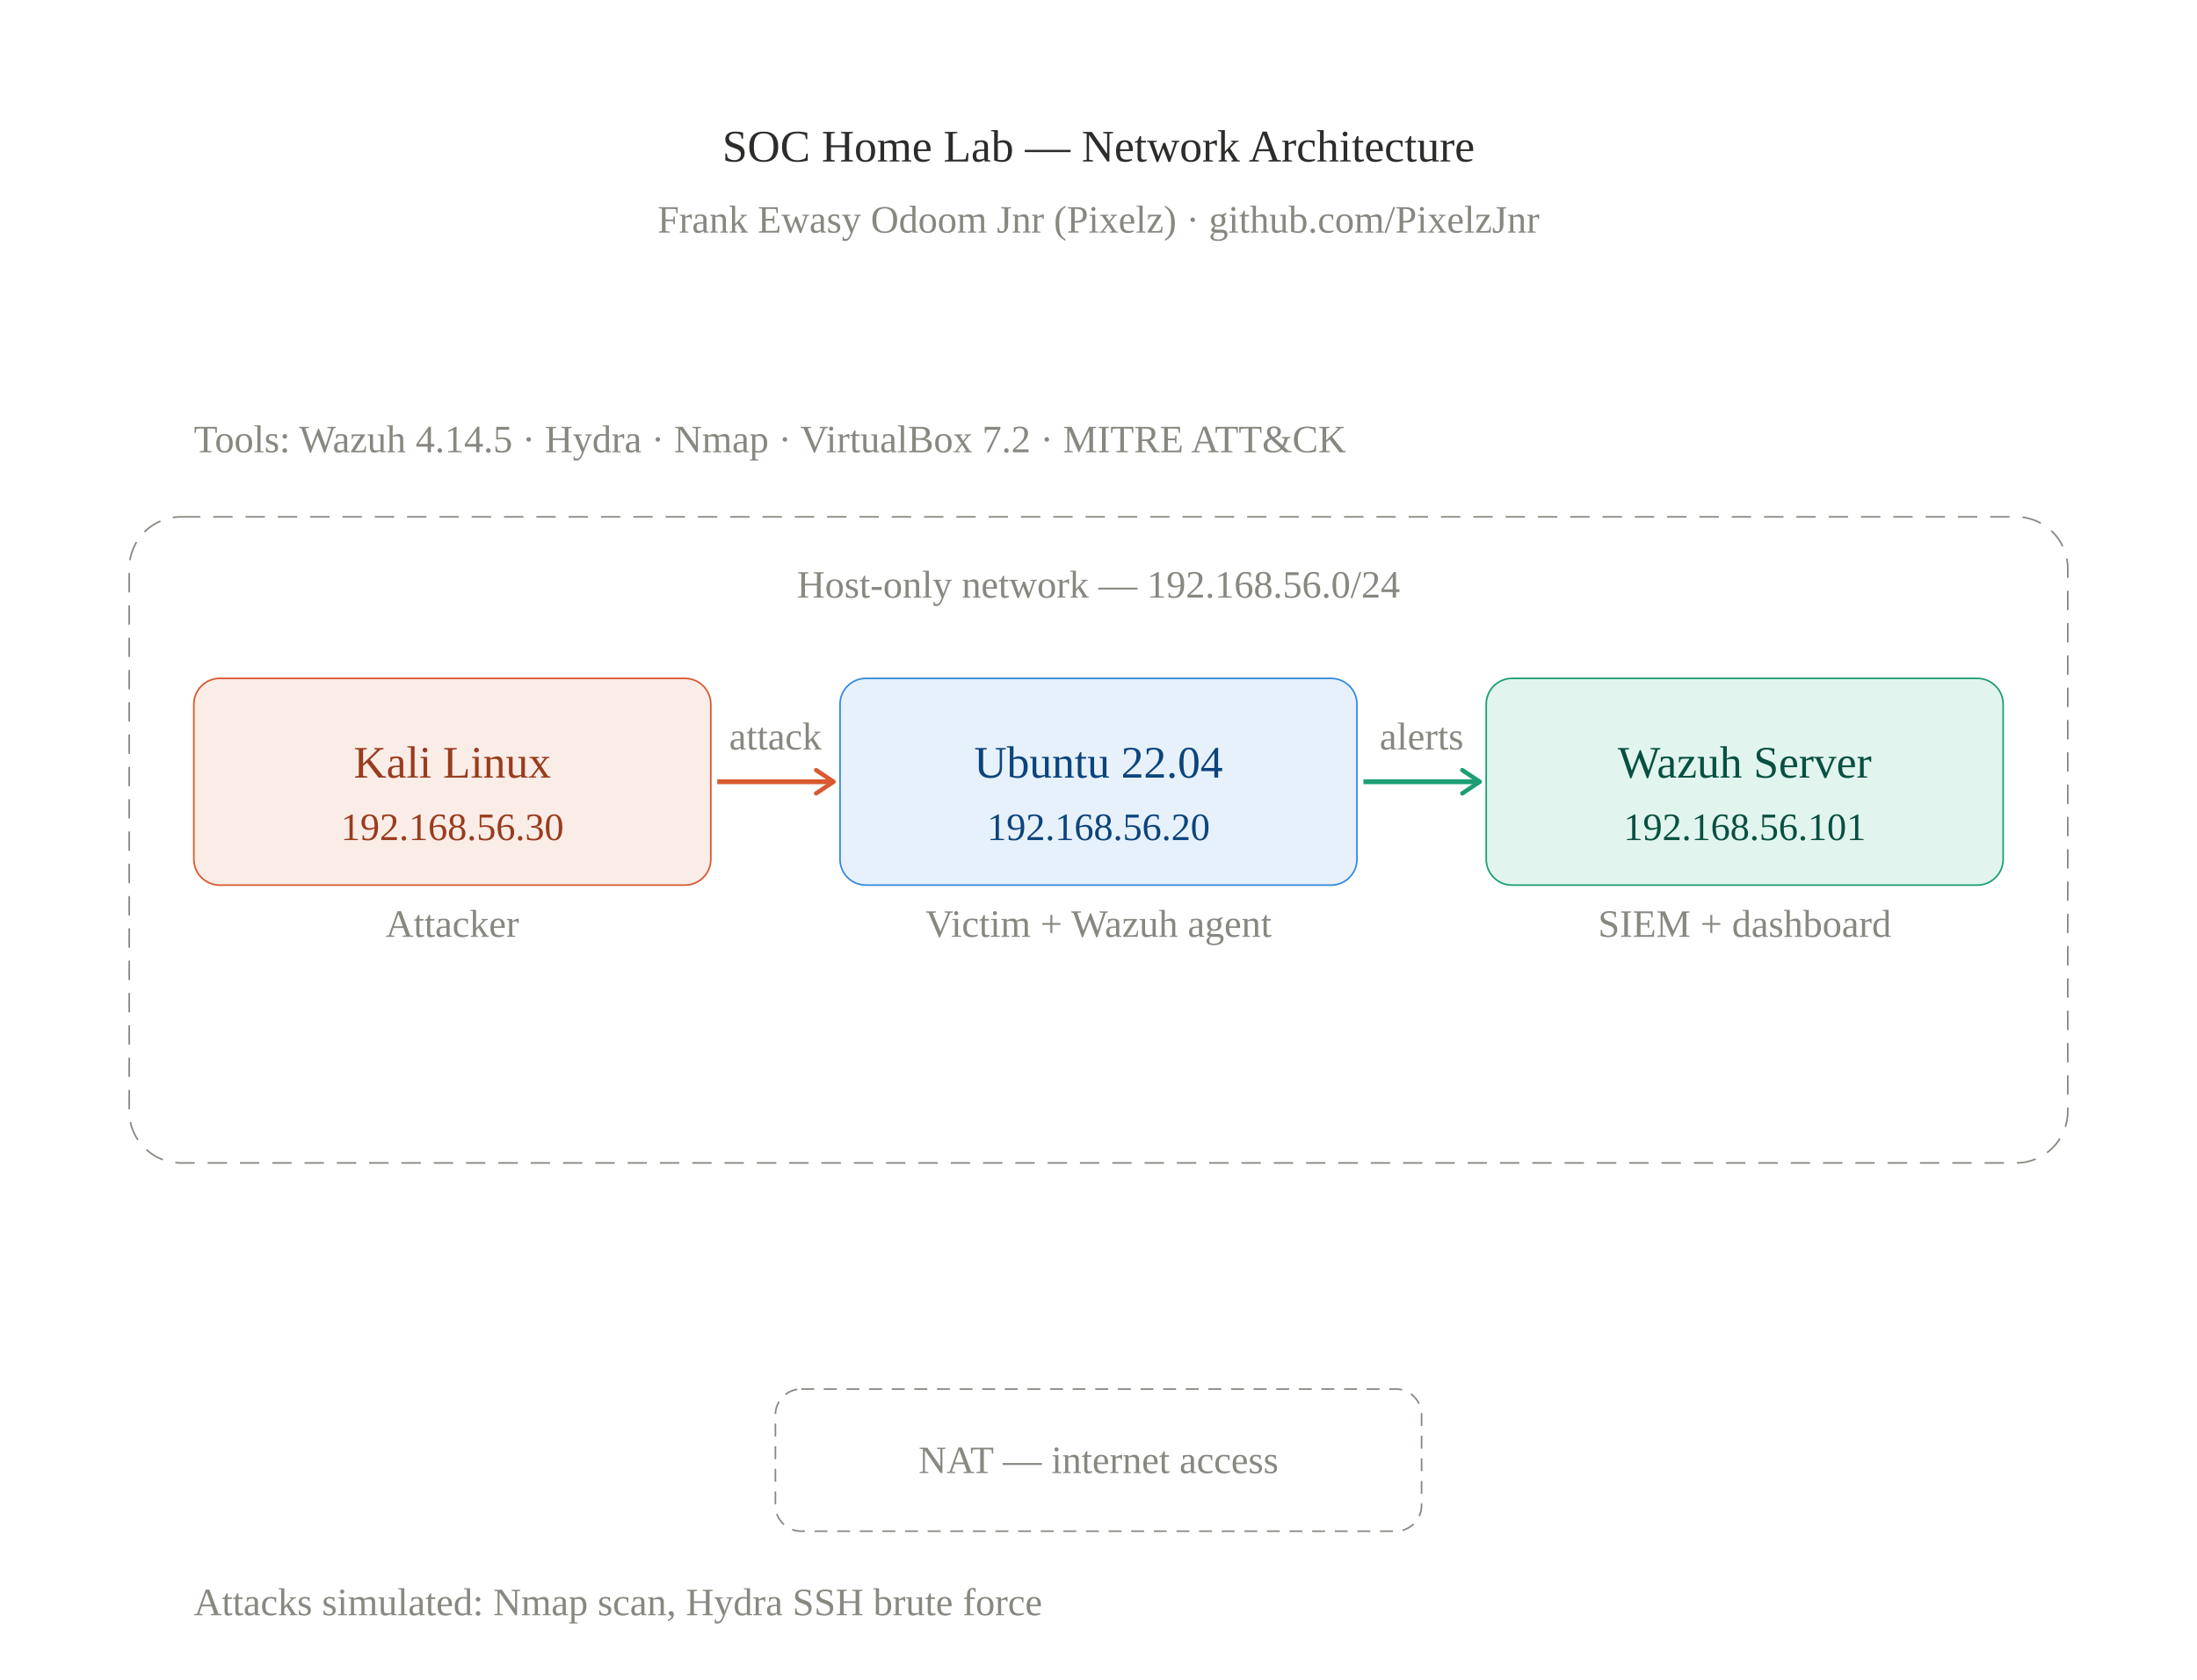
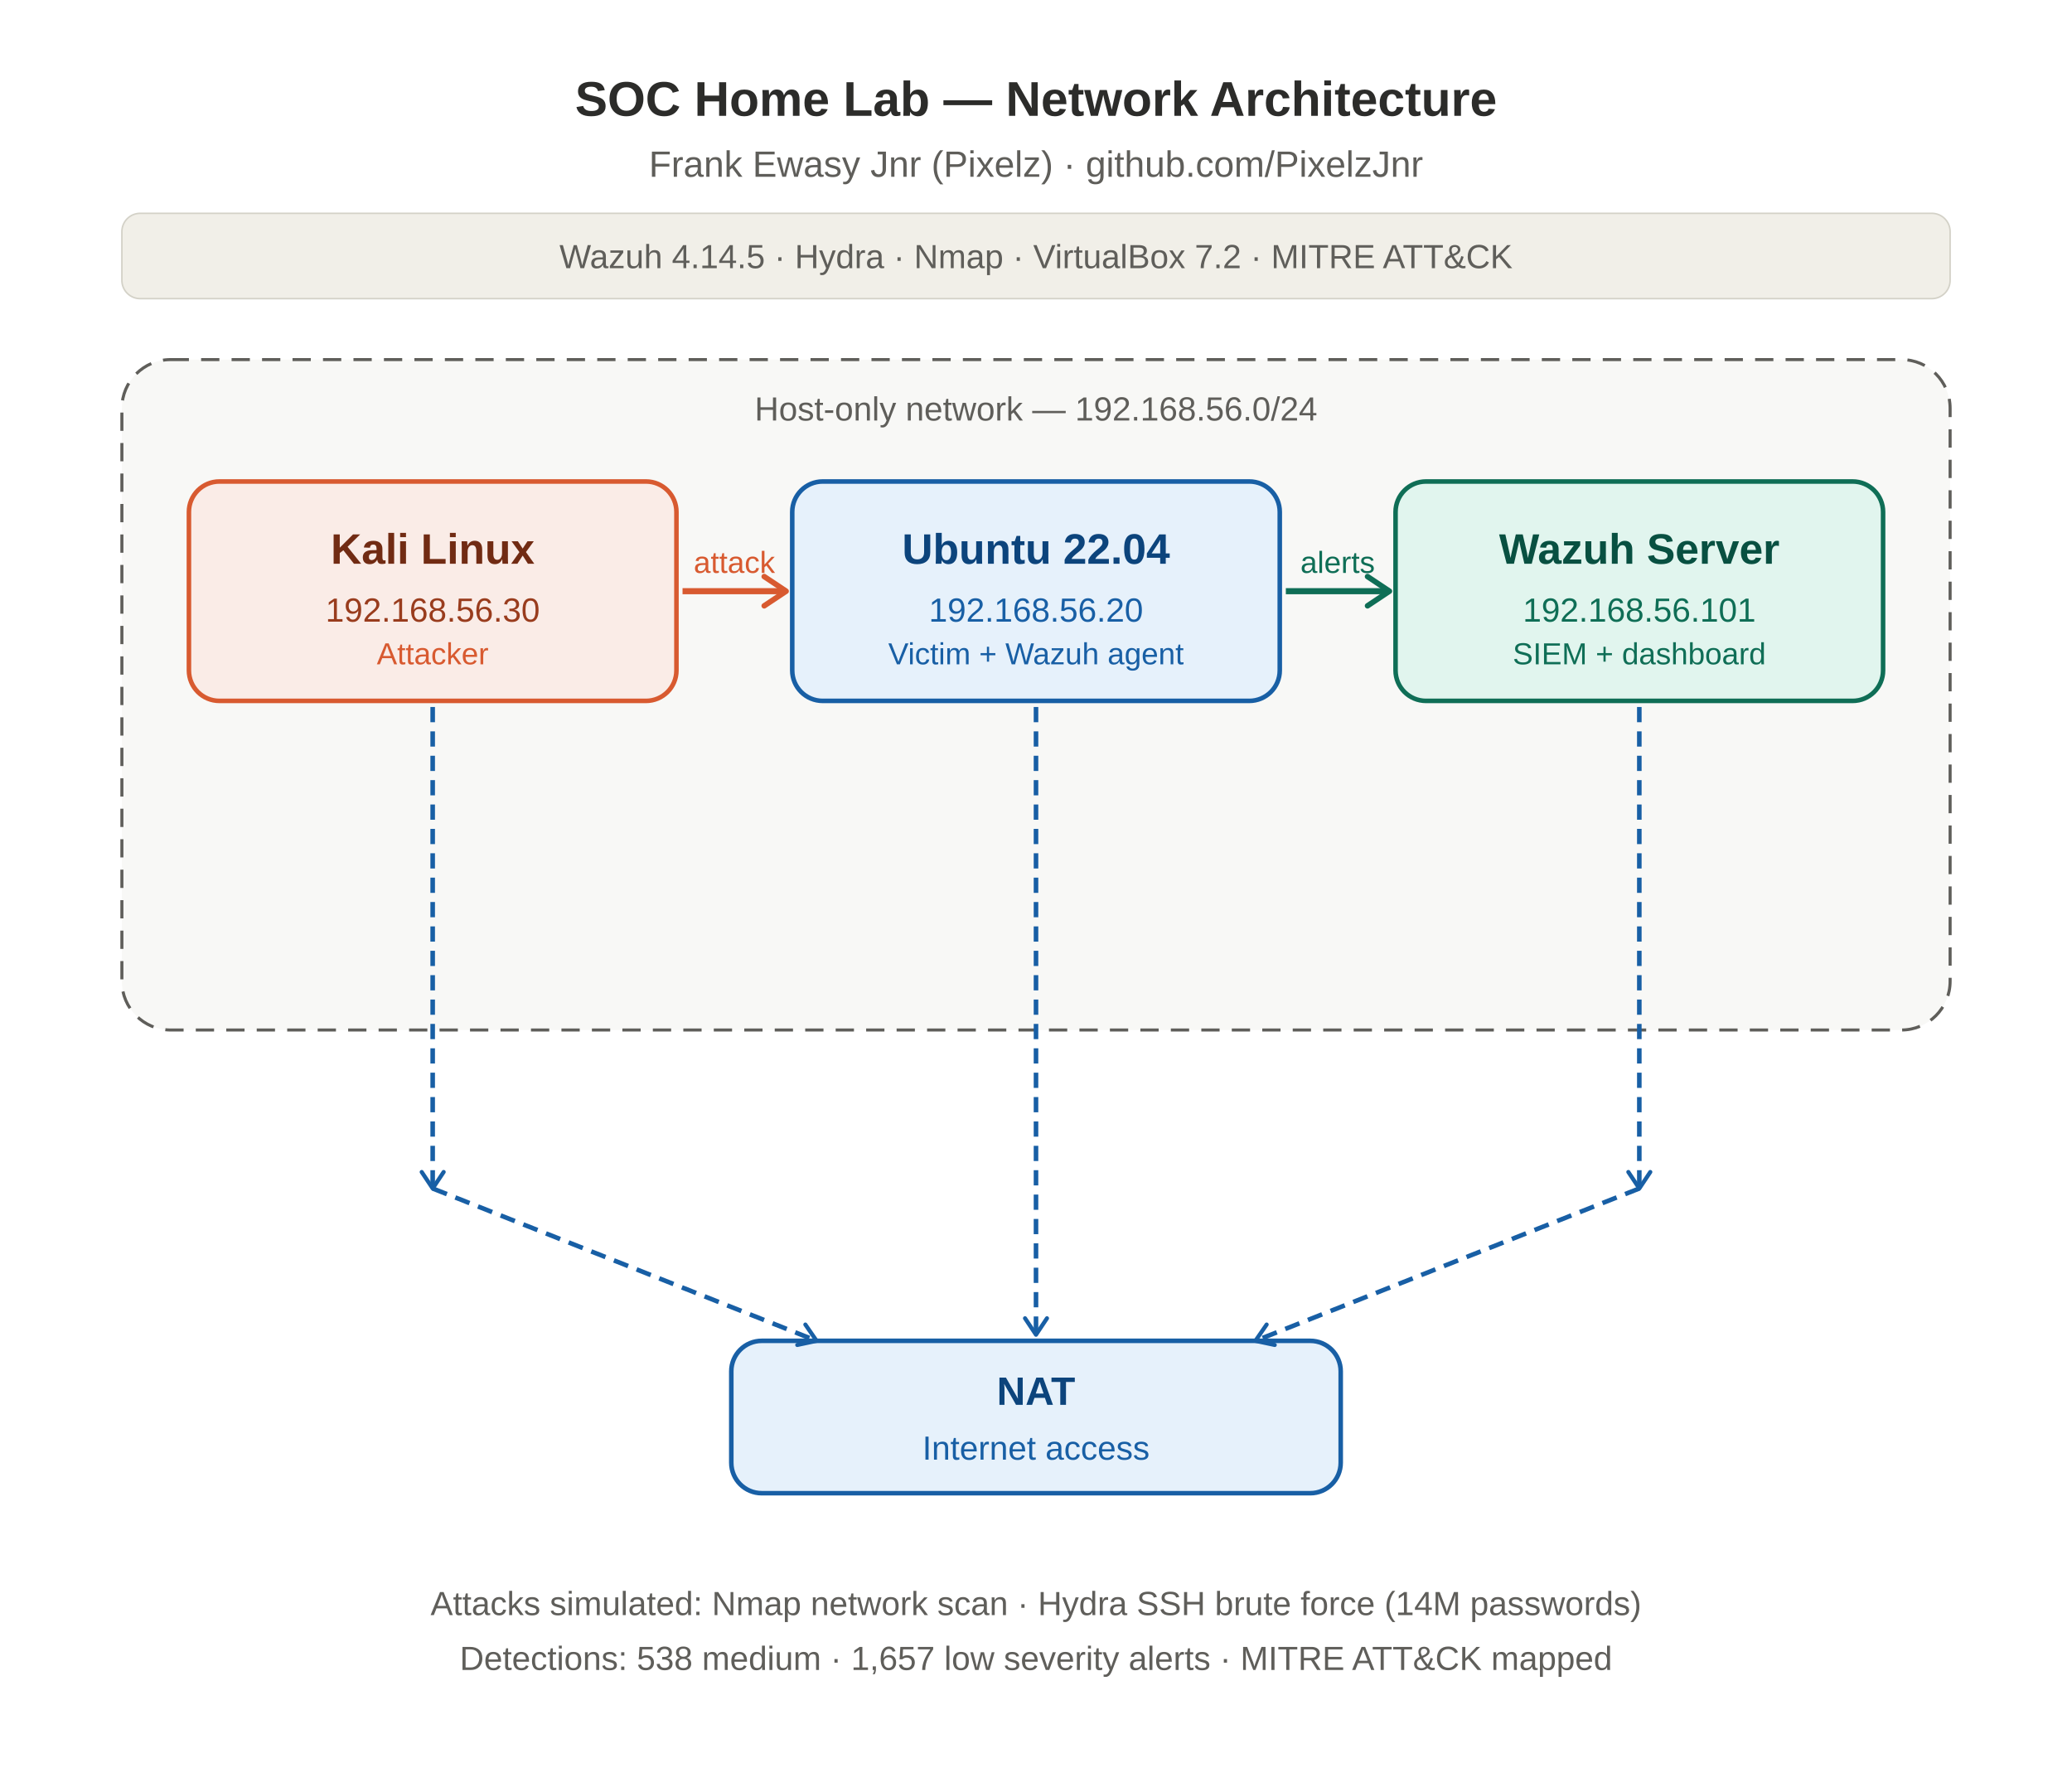
- <svg xmlns="http://www.w3.org/2000/svg" width="100%" viewBox="0 0 680 520" role="img">
+ <svg xmlns="http://www.w3.org/2000/svg" width="100%" viewBox="0 0 680 580" role="img">
  <defs>
    <marker id="arrow" viewBox="0 0 10 10" refX="8" refY="5" markerWidth="6" markerHeight="6" orient="auto-start-reverse">
      <path d="M2 1L8 5L2 9" fill="none" stroke="context-stroke" stroke-width="1.5" stroke-linecap="round" stroke-linejoin="round" />
    </marker>
+     <marker id="arrow-blue" viewBox="0 0 10 10" refX="8" refY="5" markerWidth="6" markerHeight="6" orient="auto-start-reverse">
+       <path d="M2 1L8 5L2 9" fill="none" stroke="#185FA5" stroke-width="1.5" stroke-linecap="round" stroke-linejoin="round" />
+     </marker>
  </defs>
-   <rect x="40" y="160" width="600" height="200" rx="16" fill="none" stroke="#888780" stroke-width="0.5" stroke-dasharray="6 4" />
-   <text font-size="12" x="340" y="185" text-anchor="middle" fill="#888780">Host-only network — 192.168.56.0/24</text>
-   <rect x="60" y="210" width="160" height="64" rx="8" fill="#FAECE7" stroke="#D85A30" stroke-width="0.5" />
-   <text font-size="14" font-weight="500" x="140" y="236" text-anchor="middle" dominant-baseline="central" fill="#993C1D">Kali Linux</text>
-   <text font-size="12" x="140" y="256" text-anchor="middle" dominant-baseline="central" fill="#993C1D">192.168.56.30</text>
-   <text font-size="12" x="140" y="290" text-anchor="middle" fill="#888780">Attacker</text>
-   <rect x="260" y="210" width="160" height="64" rx="8" fill="#E6F1FB" stroke="#378ADD" stroke-width="0.5" />
-   <text font-size="14" font-weight="500" x="340" y="236" text-anchor="middle" dominant-baseline="central" fill="#0C447C">Ubuntu 22.04</text>
-   <text font-size="12" x="340" y="256" text-anchor="middle" dominant-baseline="central" fill="#0C447C">192.168.56.20</text>
-   <text font-size="12" x="340" y="290" text-anchor="middle" fill="#888780">Victim + Wazuh agent</text>
-   <rect x="460" y="210" width="160" height="64" rx="8" fill="#E1F5EE" stroke="#1D9E75" stroke-width="0.5" />
-   <text font-size="14" font-weight="500" x="540" y="236" text-anchor="middle" dominant-baseline="central" fill="#085041">Wazuh Server</text>
-   <text font-size="12" x="540" y="256" text-anchor="middle" dominant-baseline="central" fill="#085041">192.168.56.101</text>
-   <text font-size="12" x="540" y="290" text-anchor="middle" fill="#888780">SIEM + dashboard</text>
-   <line x1="222" y1="242" x2="258" y2="242" stroke="#D85A30" stroke-width="1.5" marker-end="url(#arrow)" />
-   <text font-size="12" x="240" y="232" text-anchor="middle" fill="#888780">attack</text>
-   <line x1="422" y1="242" x2="458" y2="242" stroke="#1D9E75" stroke-width="1.5" marker-end="url(#arrow)" />
-   <text font-size="12" x="440" y="232" text-anchor="middle" fill="#888780">alerts</text>
-   <rect x="240" y="430" width="200" height="44" rx="8" fill="none" stroke="#888780" stroke-width="0.5" stroke-dasharray="4 3" />
-   <text font-size="12" x="340" y="456" text-anchor="middle" fill="#888780">NAT — internet access</text>
-   <text font-size="14" font-weight="500" x="340" y="50" text-anchor="middle" fill="#2C2C2A">SOC Home Lab — Network Architecture</text>
-   <text font-size="12" x="340" y="72" text-anchor="middle" fill="#888780">Frank Ewasy Odoom Jnr (Pixelz) · github.com/PixelzJnr</text>
-   <text font-size="12" x="60" y="140" fill="#888780">Tools: Wazuh 4.14.5 · Hydra · Nmap · VirtualBox 7.2 · MITRE ATT&amp;CK</text>
-   <text font-size="12" x="60" y="500" fill="#888780">Attacks simulated: Nmap scan, Hydra SSH brute force</text>
+   <text font-family="Arial, sans-serif" font-size="16" font-weight="600" x="340" y="38" text-anchor="middle" fill="#2C2C2A">SOC Home Lab — Network Architecture</text>
+   <text font-family="Arial, sans-serif" font-size="12" x="340" y="58" text-anchor="middle" fill="#5F5E5A">Frank Ewasy Jnr (Pixelz) · github.com/PixelzJnr</text>
+   <rect x="40" y="70" width="600" height="28" rx="6" fill="#F1EFE8" stroke="#D3D1C7" stroke-width="0.5" />
+   <text font-family="Arial, sans-serif" font-size="11" x="340" y="88" text-anchor="middle" fill="#5F5E5A">Wazuh 4.14.5 · Hydra · Nmap · VirtualBox 7.2 · MITRE ATT&amp;CK</text>
+   <rect x="40" y="118" width="600" height="220" rx="16" fill="#F8F8F6" stroke="#5F5E5A" stroke-width="1" stroke-dasharray="6 4" />
+   <text font-family="Arial, sans-serif" font-size="11" x="340" y="138" text-anchor="middle" fill="#5F5E5A">Host-only network — 192.168.56.0/24</text>
+   <rect x="62" y="158" width="160" height="72" rx="10" fill="#FAECE7" stroke="#D85A30" stroke-width="1.5" />
+   <text font-family="Arial, sans-serif" font-size="14" font-weight="600" x="142" y="185" text-anchor="middle" fill="#712B13">Kali Linux</text>
+   <text font-family="Arial, sans-serif" font-size="11" x="142" y="204" text-anchor="middle" fill="#993C1D">192.168.56.30</text>
+   <text font-family="Arial, sans-serif" font-size="10" x="142" y="218" text-anchor="middle" fill="#D85A30">Attacker</text>
+   <rect x="260" y="158" width="160" height="72" rx="10" fill="#E6F1FB" stroke="#185FA5" stroke-width="1.5" />
+   <text font-family="Arial, sans-serif" font-size="14" font-weight="600" x="340" y="185" text-anchor="middle" fill="#0C447C">Ubuntu 22.04</text>
+   <text font-family="Arial, sans-serif" font-size="11" x="340" y="204" text-anchor="middle" fill="#185FA5">192.168.56.20</text>
+   <text font-family="Arial, sans-serif" font-size="10" x="340" y="218" text-anchor="middle" fill="#185FA5">Victim + Wazuh agent</text>
+   <rect x="458" y="158" width="160" height="72" rx="10" fill="#E1F5EE" stroke="#0F6E56" stroke-width="1.5" />
+   <text font-family="Arial, sans-serif" font-size="14" font-weight="600" x="538" y="185" text-anchor="middle" fill="#085041">Wazuh Server</text>
+   <text font-family="Arial, sans-serif" font-size="11" x="538" y="204" text-anchor="middle" fill="#0F6E56">192.168.56.101</text>
+   <text font-family="Arial, sans-serif" font-size="10" x="538" y="218" text-anchor="middle" fill="#0F6E56">SIEM + dashboard</text>
+   <line x1="224" y1="194" x2="258" y2="194" stroke="#D85A30" stroke-width="2" marker-end="url(#arrow)" />
+   <text font-family="Arial, sans-serif" font-size="10" x="241" y="188" text-anchor="middle" fill="#D85A30">attack</text>
+   <line x1="422" y1="194" x2="456" y2="194" stroke="#0F6E56" stroke-width="2" marker-end="url(#arrow)" />
+   <text font-family="Arial, sans-serif" font-size="10" x="439" y="188" text-anchor="middle" fill="#0F6E56">alerts</text>
+   <rect x="240" y="440" width="200" height="50" rx="10" fill="#E6F1FB" stroke="#185FA5" stroke-width="1.5" />
+   <text font-family="Arial, sans-serif" font-size="13" font-weight="600" x="340" y="461" text-anchor="middle" fill="#0C447C">NAT</text>
+   <text font-family="Arial, sans-serif" font-size="11" x="340" y="479" text-anchor="middle" fill="#185FA5">Internet access</text>
+   <line x1="142" y1="232" x2="142" y2="390" stroke="#185FA5" stroke-width="1.5" stroke-dasharray="5 3" marker-end="url(#arrow-blue)" />
+   <line x1="142" y1="390" x2="268" y2="440" stroke="#185FA5" stroke-width="1.5" stroke-dasharray="5 3" marker-end="url(#arrow-blue)" />
+   <line x1="340" y1="232" x2="340" y2="438" stroke="#185FA5" stroke-width="1.5" stroke-dasharray="5 3" marker-end="url(#arrow-blue)" />
+   <line x1="538" y1="232" x2="538" y2="390" stroke="#185FA5" stroke-width="1.5" stroke-dasharray="5 3" marker-end="url(#arrow-blue)" />
+   <line x1="538" y1="390" x2="412" y2="440" stroke="#185FA5" stroke-width="1.5" stroke-dasharray="5 3" marker-end="url(#arrow-blue)" />
+   <text font-family="Arial, sans-serif" font-size="11" x="340" y="530" text-anchor="middle" fill="#5F5E5A">Attacks simulated: Nmap network scan · Hydra SSH brute force (14M passwords)</text>
+   <text font-family="Arial, sans-serif" font-size="11" x="340" y="548" text-anchor="middle" fill="#5F5E5A">Detections: 538 medium · 1,657 low severity alerts · MITRE ATT&amp;CK mapped</text>
</svg>
